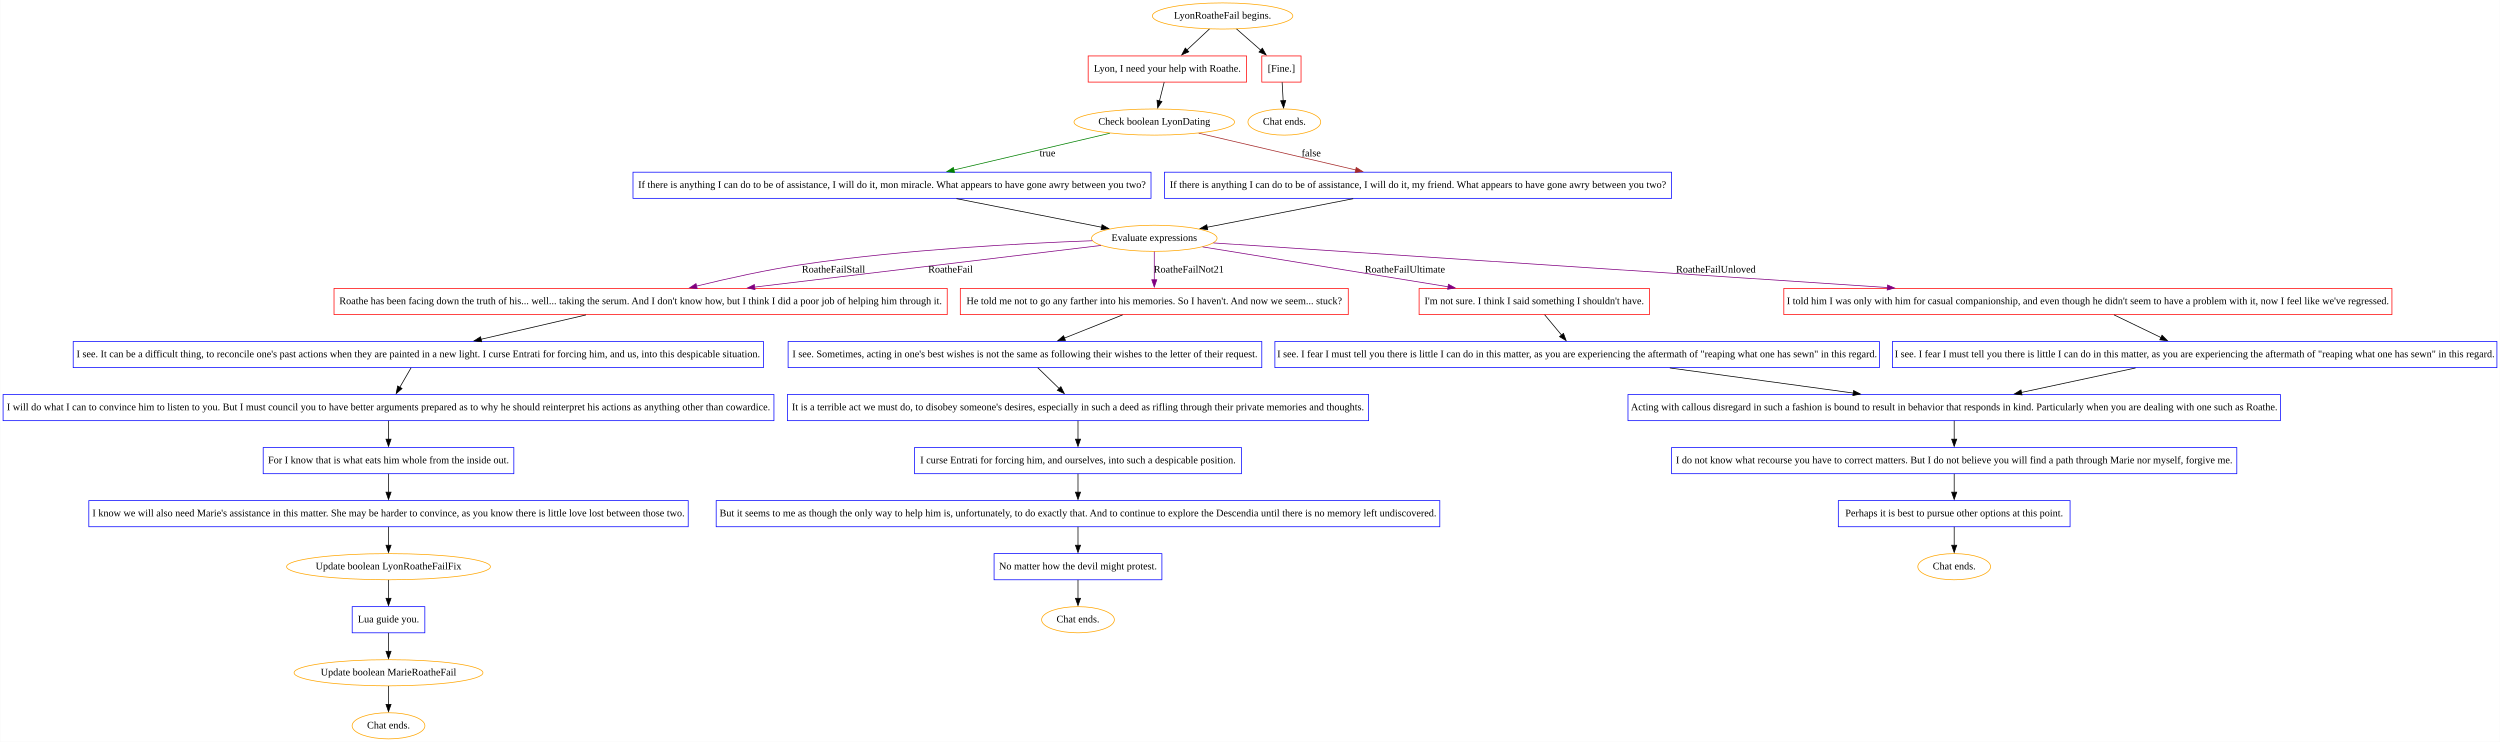
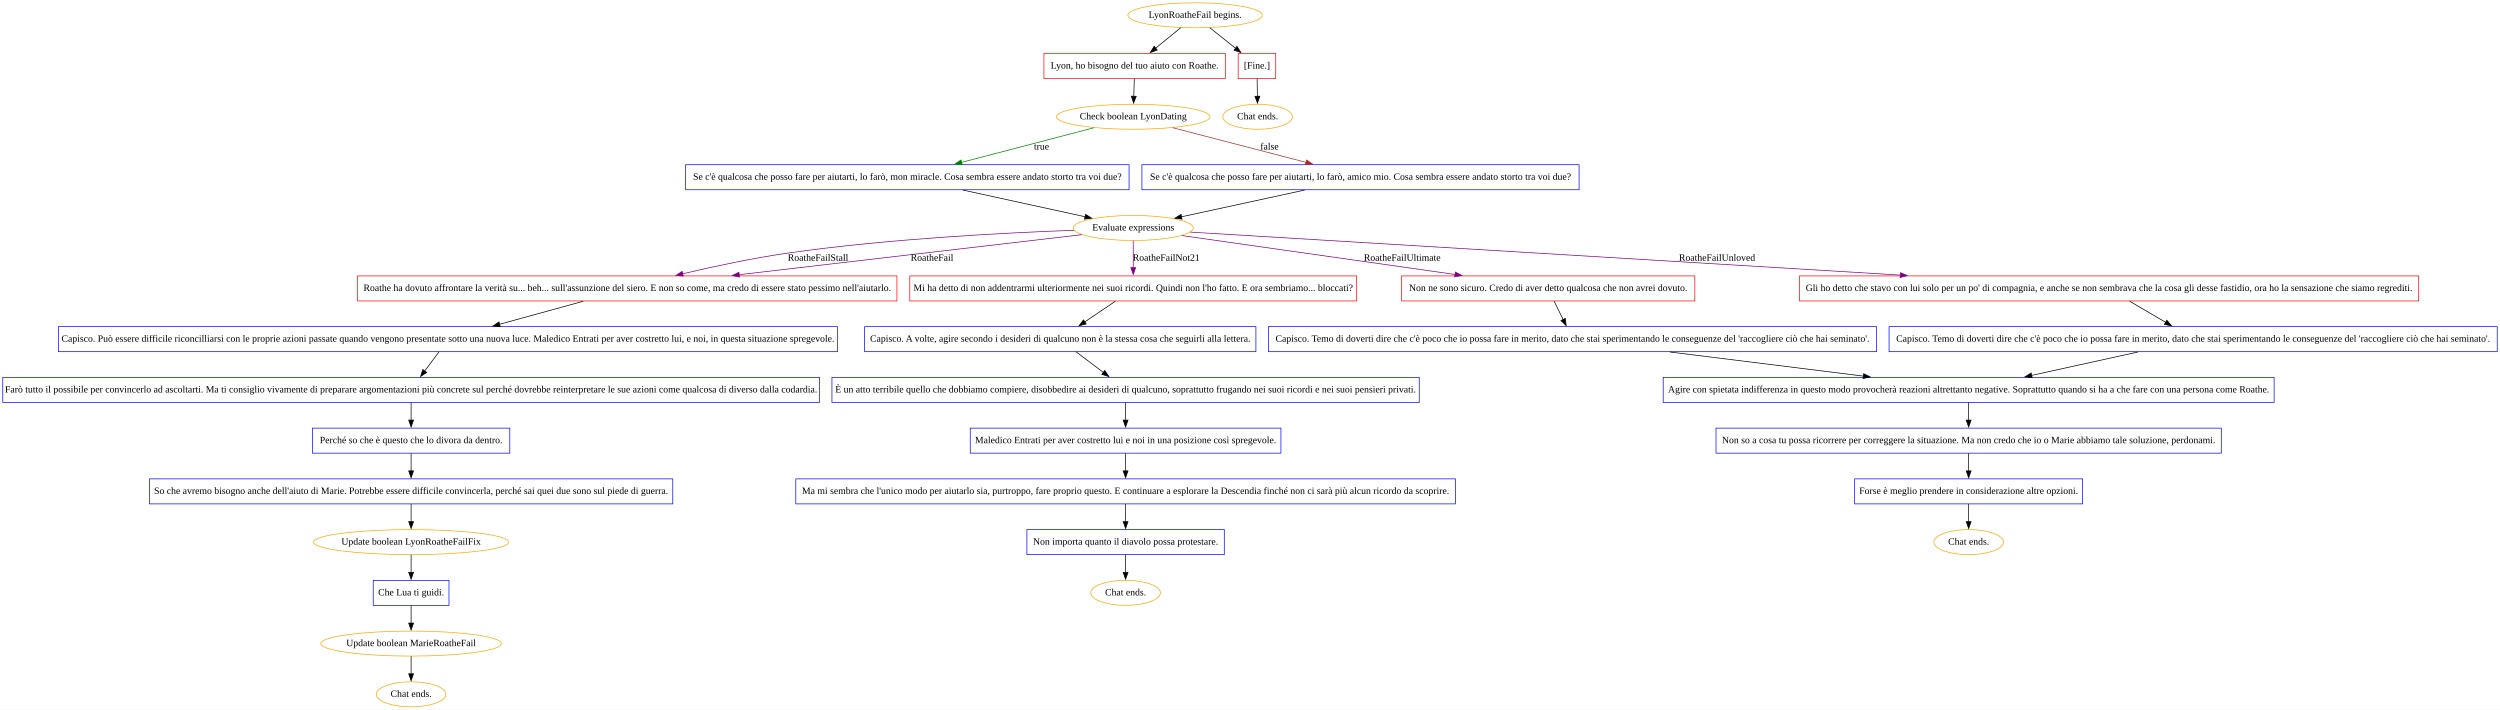
- <svg xmlns="http://www.w3.org/2000/svg" width="3441pt" height="1021pt" viewBox="0.00 0.00 3440.50 1021.00">
+ <svg xmlns="http://www.w3.org/2000/svg" width="3597pt" height="1021pt" viewBox="0.00 0.00 3597.00 1021.00">
  <g id="graph0" class="graph" transform="scale(1 1) rotate(0) translate(4 1017)">
-     <polygon fill="white" stroke="none" points="-4,4 -4,-1017 3436.5,-1017 3436.5,4 -4,4" />
+     <polygon fill="white" stroke="none" points="-4,4 -4,-1017 3593,-1017 3593,4 -4,4" />
    <g id="node1" class="node">
-       <ellipse fill="none" stroke="orange" cx="1678.5" cy="-995" rx="96.68" ry="18" />
-       <text text-anchor="middle" x="1678.5" y="-991.3" font-family="Times New Roman,serif" font-size="14.00">LyonRoatheFail begins.</text>
+       <ellipse fill="none" stroke="orange" cx="1715.5" cy="-995" rx="96.68" ry="18" />
+       <text text-anchor="middle" x="1715.5" y="-991.3" font-family="Times New Roman,serif" font-size="14.00">LyonRoatheFail begins.</text>
    </g>
    <g id="node2" class="node">
-       <polygon fill="none" stroke="red" points="1711.5,-940 1493.5,-940 1493.5,-904 1711.5,-904 1711.5,-940" />
-       <text text-anchor="middle" x="1602.5" y="-918.3" font-family="Times New Roman,serif" font-size="14.00">Lyon, I need your help with Roathe.</text>
+       <polygon fill="none" stroke="red" points="1759,-940 1498,-940 1498,-904 1759,-904 1759,-940" />
+       <text text-anchor="middle" x="1628.5" y="-918.3" font-family="Times New Roman,serif" font-size="14.00">Lyon, ho bisogno del tuo aiuto con Roathe.</text>
    </g>
    <g id="edge1" class="edge">
-       <path fill="none" stroke="black" d="M1660.49,-977.17C1651.23,-968.52 1639.76,-957.81 1629.47,-948.19" />
-       <polygon fill="black" stroke="black" points="1631.98,-945.75 1622.28,-941.48 1627.2,-950.86 1631.98,-945.75" />
+       <path fill="none" stroke="black" d="M1694.88,-977.17C1684.07,-968.35 1670.62,-957.38 1658.66,-947.62" />
+       <polygon fill="black" stroke="black" points="1661.01,-945.01 1651.05,-941.4 1656.59,-950.44 1661.01,-945.01" />
    </g>
    <g id="node3" class="node">
-       <polygon fill="none" stroke="red" points="1786.5,-940 1732.5,-940 1732.5,-904 1786.5,-904 1786.5,-940" />
-       <text text-anchor="middle" x="1759.5" y="-918.3" font-family="Times New Roman,serif" font-size="14.00">[Fine.]</text>
+       <polygon fill="none" stroke="red" points="1831.5,-940 1777.5,-940 1777.5,-904 1831.5,-904 1831.5,-940" />
+       <text text-anchor="middle" x="1804.5" y="-918.3" font-family="Times New Roman,serif" font-size="14.00">[Fine.]</text>
    </g>
    <g id="edge2" class="edge">
-       <path fill="none" stroke="black" d="M1697.7,-977.17C1707.66,-968.44 1720.04,-957.59 1731.09,-947.9" />
-       <polygon fill="black" stroke="black" points="1733.24,-950.67 1738.46,-941.44 1728.63,-945.4 1733.24,-950.67" />
+       <path fill="none" stroke="black" d="M1736.59,-977.17C1747.65,-968.35 1761.41,-957.38 1773.64,-947.62" />
+       <polygon fill="black" stroke="black" points="1775.81,-950.36 1781.45,-941.39 1771.45,-944.89 1775.81,-950.36" />
    </g>
    <g id="node4" class="node">
-       <ellipse fill="none" stroke="orange" cx="1584.5" cy="-849" rx="110.48" ry="18" />
-       <text text-anchor="middle" x="1584.5" y="-845.3" font-family="Times New Roman,serif" font-size="14.00">Check boolean LyonDating</text>
+       <ellipse fill="none" stroke="orange" cx="1626.5" cy="-849" rx="110.48" ry="18" />
+       <text text-anchor="middle" x="1626.5" y="-845.3" font-family="Times New Roman,serif" font-size="14.00">Check boolean LyonDating</text>
    </g>
    <g id="edge3" class="edge">
-       <path fill="none" stroke="black" d="M1598.14,-903.81C1596.17,-896.05 1593.8,-886.68 1591.59,-877.95" />
-       <polygon fill="black" stroke="black" points="1595.04,-877.33 1589.19,-868.5 1588.25,-879.05 1595.04,-877.33" />
+       <path fill="none" stroke="black" d="M1628.02,-903.81C1627.8,-896.14 1627.54,-886.89 1627.3,-878.24" />
+       <polygon fill="black" stroke="black" points="1630.8,-878.44 1627.02,-868.54 1623.81,-878.64 1630.8,-878.44" />
    </g>
    <g id="node5" class="node">
-       <ellipse fill="none" stroke="orange" cx="1763.5" cy="-849" rx="50.09" ry="18" />
-       <text text-anchor="middle" x="1763.5" y="-845.3" font-family="Times New Roman,serif" font-size="14.00">Chat ends.</text>
+       <ellipse fill="none" stroke="orange" cx="1805.5" cy="-849" rx="50.09" ry="18" />
+       <text text-anchor="middle" x="1805.5" y="-845.3" font-family="Times New Roman,serif" font-size="14.00">Chat ends.</text>
    </g>
    <g id="edge4" class="edge">
-       <path fill="none" stroke="black" d="M1760.47,-903.81C1760.9,-896.14 1761.42,-886.89 1761.91,-878.24" />
-       <polygon fill="black" stroke="black" points="1765.39,-878.72 1762.46,-868.54 1758.4,-878.33 1765.39,-878.72" />
+       <path fill="none" stroke="black" d="M1804.74,-903.81C1804.85,-896.23 1804.98,-887.1 1805.1,-878.54" />
+       <polygon fill="black" stroke="black" points="1808.6,-878.59 1805.24,-868.54 1801.6,-878.49 1808.6,-878.59" />
    </g>
    <g id="node6" class="node">
-       <polygon fill="none" stroke="blue" points="1580,-780 867,-780 867,-744 1580,-744 1580,-780" />
-       <text text-anchor="middle" x="1223.5" y="-758.3" font-family="Times New Roman,serif" font-size="14.00">If there is anything I can do to be of assistance, I will do it, mon miracle. What appears to have gone awry between you two?</text>
+       <polygon fill="none" stroke="blue" points="1620.5,-780 982.5,-780 982.5,-744 1620.5,-744 1620.5,-780" />
+       <text text-anchor="middle" x="1301.5" y="-758.3" font-family="Times New Roman,serif" font-size="14.00">Se c'è qualcosa che posso fare per aiutarti, lo farò, mon miracle. Cosa sembra essere andato storto tra voi due?</text>
    </g>
    <g id="edge5" class="edge">
-       <path fill="none" stroke="green" d="M1523.26,-833.58C1464.31,-819.7 1374.64,-798.59 1308.73,-783.07" />
-       <polygon fill="green" stroke="green" points="1309.55,-779.67 1299.01,-780.78 1307.95,-786.48 1309.55,-779.67" />
-       <text text-anchor="middle" x="1437.5" y="-801.8" font-family="Times New Roman,serif" font-size="14.00">true</text>
+       <path fill="none" stroke="green" d="M1569.89,-833.19C1517.18,-819.41 1438.15,-798.74 1379.48,-783.39" />
+       <polygon fill="green" stroke="green" points="1380.43,-780.02 1369.87,-780.88 1378.66,-786.8 1380.43,-780.02" />
+       <text text-anchor="middle" x="1494.5" y="-801.8" font-family="Times New Roman,serif" font-size="14.00">true</text>
    </g>
    <g id="node7" class="node">
-       <polygon fill="none" stroke="blue" points="2296.5,-780 1598.5,-780 1598.5,-744 2296.5,-744 2296.5,-780" />
-       <text text-anchor="middle" x="1947.5" y="-758.3" font-family="Times New Roman,serif" font-size="14.00">If there is anything I can do to be of assistance, I will do it, my friend. What appears to have gone awry between you two?</text>
+       <polygon fill="none" stroke="blue" points="2268,-780 1639,-780 1639,-744 2268,-744 2268,-780" />
+       <text text-anchor="middle" x="1953.5" y="-758.3" font-family="Times New Roman,serif" font-size="14.00">Se c'è qualcosa che posso fare per aiutarti, lo farò, amico mio. Cosa sembra essere andato storto tra voi due?</text>
    </g>
    <g id="edge6" class="edge">
-       <path fill="none" stroke="brown" d="M1645.67,-833.68C1705,-819.78 1795.56,-798.58 1862.01,-783.02" />
-       <polygon fill="brown" stroke="brown" points="1862.46,-786.51 1871.4,-780.82 1860.87,-779.69 1862.46,-786.51" />
-       <text text-anchor="middle" x="1800.5" y="-801.8" font-family="Times New Roman,serif" font-size="14.00">false</text>
+       <path fill="none" stroke="brown" d="M1683.46,-833.19C1736.6,-819.38 1816.34,-798.65 1875.41,-783.3" />
+       <polygon fill="brown" stroke="brown" points="1875.92,-786.78 1884.72,-780.88 1874.16,-780.01 1875.92,-786.78" />
+       <text text-anchor="middle" x="1822.5" y="-801.8" font-family="Times New Roman,serif" font-size="14.00">false</text>
    </g>
    <g id="node8" class="node">
-       <ellipse fill="none" stroke="orange" cx="1584.5" cy="-689" rx="86.38" ry="18" />
-       <text text-anchor="middle" x="1584.5" y="-685.3" font-family="Times New Roman,serif" font-size="14.00">Evaluate expressions</text>
+       <ellipse fill="none" stroke="orange" cx="1626.5" cy="-689" rx="86.38" ry="18" />
+       <text text-anchor="middle" x="1626.5" y="-685.3" font-family="Times New Roman,serif" font-size="14.00">Evaluate expressions</text>
    </g>
    <g id="edge7" class="edge">
-       <path fill="none" stroke="black" d="M1312.27,-743.54C1373.73,-731.45 1454.51,-715.57 1512.07,-704.24" />
-       <polygon fill="black" stroke="black" points="1512.64,-707.7 1521.78,-702.34 1511.29,-700.83 1512.64,-707.7" />
+       <path fill="none" stroke="black" d="M1381.42,-743.54C1435.35,-731.76 1505.81,-716.37 1557.33,-705.11" />
+       <polygon fill="black" stroke="black" points="1557.85,-708.58 1566.87,-703.03 1556.36,-701.74 1557.85,-708.58" />
    </g>
    <g id="edge8" class="edge">
-       <path fill="none" stroke="black" d="M1858.24,-743.54C1796.44,-731.45 1715.21,-715.57 1657.33,-704.24" />
-       <polygon fill="black" stroke="black" points="1658.05,-700.82 1647.56,-702.33 1656.7,-707.69 1658.05,-700.82" />
+       <path fill="none" stroke="black" d="M1873.09,-743.54C1818.74,-731.74 1747.7,-716.32 1695.84,-705.06" />
+       <polygon fill="black" stroke="black" points="1696.74,-701.67 1686.23,-702.97 1695.26,-708.51 1696.74,-701.67" />
    </g>
    <g id="node9" class="node">
-       <polygon fill="none" stroke="red" points="1299.5,-620 455.5,-620 455.5,-584 1299.5,-584 1299.5,-620" />
-       <text text-anchor="middle" x="877.5" y="-598.3" font-family="Times New Roman,serif" font-size="14.00">Roathe has been facing down the truth of his... well... taking the serum. And I don't know how, but I think I did a poor job of helping him through it.</text>
+       <polygon fill="none" stroke="red" points="1286.5,-620 510.5,-620 510.5,-584 1286.5,-584 1286.5,-620" />
+       <text text-anchor="middle" x="898.5" y="-598.3" font-family="Times New Roman,serif" font-size="14.00">Roathe ha dovuto affrontare la verità su... beh... sull'assunzione del siero. E non so come, ma credo di essere stato pessimo nell'aiutarlo.</text>
    </g>
    <g id="edge9" class="edge">
-       <path fill="none" stroke="purple" d="M1511.17,-679.18C1399.08,-665.71 1182.55,-639.67 1034.07,-621.82" />
-       <polygon fill="purple" stroke="purple" points="1034.91,-618.4 1024.56,-620.68 1034.07,-625.35 1034.91,-618.4" />
-       <text text-anchor="middle" x="1304" y="-641.8" font-family="Times New Roman,serif" font-size="14.00">RoatheFail</text>
+       <path fill="none" stroke="purple" d="M1552.69,-679.38C1437.72,-665.96 1213.16,-639.74 1059.52,-621.8" />
+       <polygon fill="purple" stroke="purple" points="1059.96,-618.33 1049.63,-620.65 1059.15,-625.28 1059.96,-618.33" />
+       <text text-anchor="middle" x="1337" y="-641.8" font-family="Times New Roman,serif" font-size="14.00">RoatheFail</text>
    </g>
    <g id="edge10" class="edge">
-       <path fill="none" stroke="purple" d="M1499.28,-685.66C1402.27,-682.11 1239.27,-673.46 1100.5,-653 1051.5,-645.78 997.25,-633.71 954.54,-623.24" />
-       <polygon fill="purple" stroke="purple" points="955.39,-619.84 944.84,-620.84 953.71,-626.64 955.39,-619.84" />
-       <text text-anchor="middle" x="1143" y="-641.8" font-family="Times New Roman,serif" font-size="14.00">RoatheFailStall</text>
+       <path fill="none" stroke="purple" d="M1541.42,-685.66C1442.32,-682.09 1273.87,-673.4 1130.5,-653 1079.36,-645.72 1022.66,-633.58 978.12,-623.08" />
+       <polygon fill="purple" stroke="purple" points="979.08,-619.71 968.54,-620.81 977.46,-626.52 979.08,-619.71" />
+       <text text-anchor="middle" x="1173" y="-641.8" font-family="Times New Roman,serif" font-size="14.00">RoatheFailStall</text>
    </g>
    <g id="node10" class="node">
-       <polygon fill="none" stroke="red" points="2266,-620 1949,-620 1949,-584 2266,-584 2266,-620" />
-       <text text-anchor="middle" x="2107.5" y="-598.3" font-family="Times New Roman,serif" font-size="14.00">I'm not sure. I think I said something I shouldn't have.</text>
+       <polygon fill="none" stroke="red" points="2434.5,-620 2012.5,-620 2012.5,-584 2434.5,-584 2434.5,-620" />
+       <text text-anchor="middle" x="2223.5" y="-598.3" font-family="Times New Roman,serif" font-size="14.00">Non ne sono sicuro. Credo di aver detto qualcosa che non avrei dovuto.</text>
    </g>
    <g id="edge11" class="edge">
-       <path fill="none" stroke="purple" d="M1651,-677.19C1735.95,-663.39 1884.45,-639.25 1988.96,-622.27" />
-       <polygon fill="purple" stroke="purple" points="1989.4,-625.74 1998.71,-620.68 1988.28,-618.83 1989.4,-625.74" />
-       <text text-anchor="middle" x="1929.5" y="-641.8" font-family="Times New Roman,serif" font-size="14.00">RoatheFailUltimate</text>
+       <path fill="none" stroke="purple" d="M1696.45,-678.04C1792.66,-664.34 1967.77,-639.41 2089.62,-622.06" />
+       <polygon fill="purple" stroke="purple" points="2089.96,-625.55 2099.37,-620.67 2088.98,-618.62 2089.96,-625.55" />
+       <text text-anchor="middle" x="2013.5" y="-641.8" font-family="Times New Roman,serif" font-size="14.00">RoatheFailUltimate</text>
    </g>
    <g id="node11" class="node">
-       <polygon fill="none" stroke="red" points="1851.5,-620 1317.5,-620 1317.5,-584 1851.5,-584 1851.5,-620" />
-       <text text-anchor="middle" x="1584.5" y="-598.3" font-family="Times New Roman,serif" font-size="14.00">He told me not to go any farther into his memories. So I haven't. And now we seem... stuck?</text>
+       <polygon fill="none" stroke="red" points="1948,-620 1305,-620 1305,-584 1948,-584 1948,-620" />
+       <text text-anchor="middle" x="1626.5" y="-598.3" font-family="Times New Roman,serif" font-size="14.00">Mi ha detto di non addentrarmi ulteriormente nei suoi ricordi. Quindi non l'ho fatto. E ora sembriamo... bloccati?</text>
    </g>
    <g id="edge12" class="edge">
-       <path fill="none" stroke="purple" d="M1584.5,-670.8C1584.5,-659.58 1584.5,-644.67 1584.5,-631.69" />
-       <polygon fill="purple" stroke="purple" points="1588,-631.98 1584.5,-621.98 1581,-631.98 1588,-631.98" />
-       <text text-anchor="middle" x="1632" y="-641.8" font-family="Times New Roman,serif" font-size="14.00">RoatheFailNot21</text>
+       <path fill="none" stroke="purple" d="M1626.5,-670.8C1626.5,-659.58 1626.5,-644.67 1626.5,-631.69" />
+       <polygon fill="purple" stroke="purple" points="1630,-631.98 1626.5,-621.98 1623,-631.98 1630,-631.98" />
+       <text text-anchor="middle" x="1674" y="-641.8" font-family="Times New Roman,serif" font-size="14.00">RoatheFailNot21</text>
    </g>
    <g id="node12" class="node">
-       <polygon fill="none" stroke="red" points="3288,-620 2451,-620 2451,-584 3288,-584 3288,-620" />
-       <text text-anchor="middle" x="2869.5" y="-598.3" font-family="Times New Roman,serif" font-size="14.00">I told him I was only with him for casual companionship, and even though he didn't seem to have a problem with it, now I feel like we've regressed.</text>
+       <polygon fill="none" stroke="red" points="3476,-620 2585,-620 2585,-584 3476,-584 3476,-620" />
+       <text text-anchor="middle" x="3030.5" y="-598.3" font-family="Times New Roman,serif" font-size="14.00">Gli ho detto che stavo con lui solo per un po' di compagnia, e anche se non sembrava che la cosa gli desse fastidio, ora ho la sensazione che siamo regrediti.</text>
    </g>
    <g id="edge13" class="edge">
-       <path fill="none" stroke="purple" d="M1665.86,-682.62C1848.6,-670.53 2298.68,-640.76 2593.69,-621.24" />
-       <polygon fill="purple" stroke="purple" points="2593.74,-624.75 2603.48,-620.6 2593.28,-617.76 2593.74,-624.75" />
-       <text text-anchor="middle" x="2357.5" y="-641.8" font-family="Times New Roman,serif" font-size="14.00">RoatheFailUnloved</text>
+       <path fill="none" stroke="purple" d="M1708.57,-683.03C1903.94,-671.2 2404.6,-640.89 2730.64,-621.15" />
+       <polygon fill="purple" stroke="purple" points="2730.4,-624.68 2740.17,-620.58 2729.97,-617.69 2730.4,-624.68" />
+       <text text-anchor="middle" x="2466.5" y="-641.8" font-family="Times New Roman,serif" font-size="14.00">RoatheFailUnloved</text>
    </g>
    <g id="node13" class="node">
-       <polygon fill="none" stroke="blue" points="1046.5,-547 96.5,-547 96.5,-511 1046.5,-511 1046.5,-547" />
-       <text text-anchor="middle" x="571.5" y="-525.3" font-family="Times New Roman,serif" font-size="14.00">I see. It can be a difficult thing, to reconcile one's past actions when they are painted in a new light. I curse Entrati for forcing him, and us, into this despicable situation.</text>
+       <polygon fill="none" stroke="blue" points="1201,-547 80,-547 80,-511 1201,-511 1201,-547" />
+       <text text-anchor="middle" x="640.5" y="-525.3" font-family="Times New Roman,serif" font-size="14.00">Capisco. Può essere difficile riconcilliarsi con le proprie azioni passate quando vengono presentate sotto una nuova luce. Maledico Entrati per aver costretto lui, e noi, in questa situazione spregevole.</text>
    </g>
    <g id="edge14" class="edge">
-       <path fill="none" stroke="black" d="M802.25,-583.54C758.52,-573.39 703.25,-560.57 657.76,-550.02" />
-       <polygon fill="black" stroke="black" points="658.73,-546.65 648.2,-547.8 657.15,-553.47 658.73,-546.65" />
+       <path fill="none" stroke="black" d="M835.06,-583.54C798.66,-573.53 752.79,-560.9 714.73,-550.43" />
+       <polygon fill="black" stroke="black" points="715.73,-547.07 705.16,-547.79 713.87,-553.82 715.73,-547.07" />
    </g>
    <g id="node14" class="node">
-       <polygon fill="none" stroke="blue" points="2582.5,-547 1750.5,-547 1750.5,-511 2582.5,-511 2582.5,-547" />
-       <text text-anchor="middle" x="2166.5" y="-525.3" font-family="Times New Roman,serif" font-size="14.00">I see. I fear I must tell you there is little I can do in this matter, as you are experiencing the aftermath of "reaping what one has sewn" in this regard.</text>
+       <polygon fill="none" stroke="blue" points="2696,-547 1821,-547 1821,-511 2696,-511 2696,-547" />
+       <text text-anchor="middle" x="2258.5" y="-525.3" font-family="Times New Roman,serif" font-size="14.00">Capisco. Temo di doverti dire che c'è poco che io possa fare in merito, dato che stai sperimentando le conseguenze del 'raccogliere ciò che hai seminato'.</text>
    </g>
    <g id="edge15" class="edge">
-       <path fill="none" stroke="black" d="M2121.78,-583.81C2128.81,-575.35 2137.43,-564.98 2145.22,-555.61" />
-       <polygon fill="black" stroke="black" points="2147.68,-558.12 2151.38,-548.19 2142.3,-553.65 2147.68,-558.12" />
+       <path fill="none" stroke="black" d="M2231.97,-583.81C2235.93,-575.79 2240.73,-566.05 2245.16,-557.07" />
+       <polygon fill="black" stroke="black" points="2248.15,-558.9 2249.44,-548.39 2241.88,-555.81 2248.15,-558.9" />
    </g>
    <g id="node15" class="node">
-       <polygon fill="none" stroke="blue" points="1732.5,-547 1080.5,-547 1080.5,-511 1732.5,-511 1732.5,-547" />
-       <text text-anchor="middle" x="1406.5" y="-525.3" font-family="Times New Roman,serif" font-size="14.00">I see. Sometimes, acting in one's best wishes is not the same as following their wishes to the letter of their request.</text>
+       <polygon fill="none" stroke="blue" points="1803,-547 1240,-547 1240,-511 1803,-511 1803,-547" />
+       <text text-anchor="middle" x="1521.5" y="-525.3" font-family="Times New Roman,serif" font-size="14.00">Capisco. A volte, agire secondo i desideri di qualcuno non è la stessa cosa che seguirli alla lettera.</text>
    </g>
    <g id="edge16" class="edge">
-       <path fill="none" stroke="black" d="M1540.96,-583.63C1516.71,-573.96 1486.32,-561.84 1460.56,-551.56" />
-       <polygon fill="black" stroke="black" points="1462.2,-548.45 1451.62,-548 1459.61,-554.95 1462.2,-548.45" />
+       <path fill="none" stroke="black" d="M1600.81,-583.63C1587.47,-574.61 1570.96,-563.44 1556.46,-553.64" />
+       <polygon fill="black" stroke="black" points="1558.78,-550.99 1548.54,-548.28 1554.86,-556.78 1558.78,-550.99" />
    </g>
    <g id="node16" class="node">
-       <polygon fill="none" stroke="blue" points="3432.5,-547 2600.5,-547 2600.5,-511 3432.5,-511 3432.5,-547" />
-       <text text-anchor="middle" x="3016.5" y="-525.3" font-family="Times New Roman,serif" font-size="14.00">I see. I fear I must tell you there is little I can do in this matter, as you are experiencing the aftermath of "reaping what one has sewn" in this regard.</text>
+       <polygon fill="none" stroke="blue" points="3589,-547 2714,-547 2714,-511 3589,-511 3589,-547" />
+       <text text-anchor="middle" x="3151.5" y="-525.3" font-family="Times New Roman,serif" font-size="14.00">Capisco. Temo di doverti dire che c'è poco che io possa fare in merito, dato che stai sperimentando le conseguenze del 'raccogliere ciò che hai seminato'.</text>
    </g>
    <g id="edge17" class="edge">
-       <path fill="none" stroke="black" d="M2905.46,-583.63C2924.95,-574.22 2949.25,-562.48 2970.14,-552.39" />
-       <polygon fill="black" stroke="black" points="2971.56,-555.59 2979.04,-548.09 2968.51,-549.29 2971.56,-555.59" />
+       <path fill="none" stroke="black" d="M3060.1,-583.63C3075.77,-574.43 3095.23,-563.02 3112.16,-553.08" />
+       <polygon fill="black" stroke="black" points="3113.63,-556.28 3120.48,-548.2 3110.08,-550.24 3113.63,-556.28" />
    </g>
    <g id="node17" class="node">
-       <polygon fill="none" stroke="blue" points="1061,-474 0,-474 0,-438 1061,-438 1061,-474" />
-       <text text-anchor="middle" x="530.5" y="-452.3" font-family="Times New Roman,serif" font-size="14.00">I will do what I can to convince him to listen to you. But I must council you to have better arguments prepared as to why he should reinterpret his actions as anything other than cowardice.</text>
+       <polygon fill="none" stroke="blue" points="1175,-474 0,-474 0,-438 1175,-438 1175,-474" />
+       <text text-anchor="middle" x="587.5" y="-452.3" font-family="Times New Roman,serif" font-size="14.00">Farò tutto il possibile per convincerlo ad ascoltarti. Ma ti consiglio vivamente di preparare argomentazioni più concrete sul perché dovrebbe reinterpretare le sue azioni come qualcosa di diverso dalla codardia.</text>
    </g>
    <g id="edge18" class="edge">
-       <path fill="none" stroke="black" d="M561.58,-510.81C556.89,-502.7 551.19,-492.84 545.96,-483.78" />
-       <polygon fill="black" stroke="black" points="549.12,-482.25 541.09,-475.34 543.06,-485.75 549.12,-482.25" />
+       <path fill="none" stroke="black" d="M627.67,-510.81C621.49,-502.53 613.93,-492.41 607.05,-483.19" />
+       <polygon fill="black" stroke="black" points="609.9,-481.16 601.12,-475.24 604.29,-485.35 609.9,-481.16" />
    </g>
    <g id="node18" class="node">
-       <polygon fill="none" stroke="blue" points="3134.5,-474 2236.5,-474 2236.5,-438 3134.5,-438 3134.5,-474" />
-       <text text-anchor="middle" x="2685.5" y="-452.3" font-family="Times New Roman,serif" font-size="14.00">Acting with callous disregard in such a fashion is bound to result in behavior that responds in kind. Particularly when you are dealing with one such as Roathe.</text>
+       <polygon fill="none" stroke="blue" points="3268,-474 2389,-474 2389,-438 3268,-438 3268,-474" />
+       <text text-anchor="middle" x="2828.5" y="-452.3" font-family="Times New Roman,serif" font-size="14.00">Agire con spietata indifferenza in questo modo provocherà reazioni altrettanto negative. Soprattutto quando si ha a che fare con una persona come Roathe.</text>
    </g>
    <g id="edge19" class="edge">
-       <path fill="none" stroke="black" d="M2294.13,-510.54C2370.81,-500.05 2468.41,-486.7 2546.96,-475.95" />
-       <polygon fill="black" stroke="black" points="2546.98,-479.48 2556.42,-474.66 2546.04,-472.55 2546.98,-479.48" />
+       <path fill="none" stroke="black" d="M2398.67,-510.54C2483.14,-500.02 2590.74,-486.62 2677.14,-475.85" />
+       <polygon fill="black" stroke="black" points="2677.39,-479.35 2686.88,-474.64 2676.52,-472.4 2677.39,-479.35" />
    </g>
    <g id="node19" class="node">
-       <polygon fill="none" stroke="blue" points="1879.5,-474 1079.5,-474 1079.5,-438 1879.5,-438 1879.5,-474" />
-       <text text-anchor="middle" x="1479.5" y="-452.3" font-family="Times New Roman,serif" font-size="14.00">It is a terrible act we must do, to disobey someone's desires, especially in such a deed as rifling through their private memories and thoughts.</text>
+       <polygon fill="none" stroke="blue" points="2038,-474 1193,-474 1193,-438 2038,-438 2038,-474" />
+       <text text-anchor="middle" x="1615.5" y="-452.3" font-family="Times New Roman,serif" font-size="14.00">È un atto terribile quello che dobbiamo compiere, disobbedire ai desideri di qualcuno, soprattutto frugando nei suoi ricordi e nei suoi pensieri privati.</text>
    </g>
    <g id="edge20" class="edge">
-       <path fill="none" stroke="black" d="M1424.17,-510.81C1432.98,-502.24 1443.81,-491.71 1453.54,-482.24" />
-       <polygon fill="black" stroke="black" points="1455.93,-484.81 1460.65,-475.33 1451.04,-479.79 1455.93,-484.81" />
+       <path fill="none" stroke="black" d="M1544.25,-510.81C1556.06,-501.9 1570.68,-490.86 1583.59,-481.1" />
+       <polygon fill="black" stroke="black" points="1585.55,-484.01 1591.42,-475.19 1581.33,-478.42 1585.55,-484.01" />
    </g>
    <g id="edge21" class="edge">
-       <path fill="none" stroke="black" d="M2935.1,-510.54C2887.5,-500.33 2827.25,-487.41 2777.87,-476.81" />
-       <polygon fill="black" stroke="black" points="2778.86,-473.45 2768.35,-474.77 2777.39,-480.29 2778.86,-473.45" />
+       <path fill="none" stroke="black" d="M3072.07,-510.54C3025.72,-500.35 2967.07,-487.46 2918.95,-476.88" />
+       <polygon fill="black" stroke="black" points="2919.9,-473.51 2909.38,-474.78 2918.39,-480.34 2919.9,-473.51" />
    </g>
    <g id="node20" class="node">
-       <polygon fill="none" stroke="blue" points="703,-401 358,-401 358,-365 703,-365 703,-401" />
-       <text text-anchor="middle" x="530.5" y="-379.3" font-family="Times New Roman,serif" font-size="14.00">For I know that is what eats him whole from the inside out.</text>
+       <polygon fill="none" stroke="blue" points="729.5,-401 445.5,-401 445.5,-365 729.5,-365 729.5,-401" />
+       <text text-anchor="middle" x="587.5" y="-379.3" font-family="Times New Roman,serif" font-size="14.00">Perché so che è questo che lo divora da dentro.</text>
    </g>
    <g id="edge22" class="edge">
-       <path fill="none" stroke="black" d="M530.5,-437.81C530.5,-430.23 530.5,-421.1 530.5,-412.54" />
-       <polygon fill="black" stroke="black" points="534,-412.54 530.5,-402.54 527,-412.54 534,-412.54" />
+       <path fill="none" stroke="black" d="M587.5,-437.81C587.5,-430.23 587.5,-421.1 587.5,-412.54" />
+       <polygon fill="black" stroke="black" points="591,-412.54 587.5,-402.54 584,-412.54 591,-412.54" />
    </g>
    <g id="node21" class="node">
-       <polygon fill="none" stroke="blue" points="3074.5,-401 2296.5,-401 2296.5,-365 3074.5,-365 3074.5,-401" />
-       <text text-anchor="middle" x="2685.5" y="-379.3" font-family="Times New Roman,serif" font-size="14.00">I do not know what recourse you have to correct matters. But I do not believe you will find a path through Marie nor myself, forgive me.</text>
+       <polygon fill="none" stroke="blue" points="3192,-401 2465,-401 2465,-365 3192,-365 3192,-401" />
+       <text text-anchor="middle" x="2828.5" y="-379.3" font-family="Times New Roman,serif" font-size="14.00">Non so a cosa tu possa ricorrere per correggere la situazione. Ma non credo che io o Marie abbiamo tale soluzione, perdonami.</text>
    </g>
    <g id="edge23" class="edge">
-       <path fill="none" stroke="black" d="M2685.5,-437.81C2685.5,-430.23 2685.5,-421.1 2685.5,-412.54" />
-       <polygon fill="black" stroke="black" points="2689,-412.54 2685.5,-402.54 2682,-412.54 2689,-412.54" />
+       <path fill="none" stroke="black" d="M2828.5,-437.81C2828.5,-430.23 2828.5,-421.1 2828.5,-412.54" />
+       <polygon fill="black" stroke="black" points="2832,-412.54 2828.5,-402.54 2825,-412.54 2832,-412.54" />
    </g>
    <g id="node22" class="node">
-       <polygon fill="none" stroke="blue" points="1704.5,-401 1254.5,-401 1254.5,-365 1704.5,-365 1704.5,-401" />
-       <text text-anchor="middle" x="1479.5" y="-379.3" font-family="Times New Roman,serif" font-size="14.00">I curse Entrati for forcing him, and ourselves, into such a despicable position.</text>
+       <polygon fill="none" stroke="blue" points="1839,-401 1392,-401 1392,-365 1839,-365 1839,-401" />
+       <text text-anchor="middle" x="1615.5" y="-379.3" font-family="Times New Roman,serif" font-size="14.00">Maledico Entrati per aver costretto lui e noi in una posizione così spregevole.</text>
    </g>
    <g id="edge24" class="edge">
-       <path fill="none" stroke="black" d="M1479.5,-437.81C1479.5,-430.23 1479.5,-421.1 1479.5,-412.54" />
-       <polygon fill="black" stroke="black" points="1483,-412.54 1479.5,-402.54 1476,-412.54 1483,-412.54" />
+       <path fill="none" stroke="black" d="M1615.5,-437.81C1615.5,-430.23 1615.5,-421.1 1615.5,-412.54" />
+       <polygon fill="black" stroke="black" points="1619,-412.54 1615.5,-402.54 1612,-412.54 1619,-412.54" />
    </g>
    <g id="node23" class="node">
-       <polygon fill="none" stroke="blue" points="943,-328 118,-328 118,-292 943,-292 943,-328" />
-       <text text-anchor="middle" x="530.5" y="-306.3" font-family="Times New Roman,serif" font-size="14.00">I know we will also need Marie's assistance in this matter. She may be harder to convince, as you know there is little love lost between those two.</text>
+       <polygon fill="none" stroke="blue" points="964,-328 211,-328 211,-292 964,-292 964,-328" />
+       <text text-anchor="middle" x="587.5" y="-306.3" font-family="Times New Roman,serif" font-size="14.00">So che avremo bisogno anche dell'aiuto di Marie. Potrebbe essere difficile convincerla, perché sai quei due sono sul piede di guerra.</text>
    </g>
    <g id="edge25" class="edge">
-       <path fill="none" stroke="black" d="M530.5,-364.81C530.5,-357.23 530.5,-348.1 530.5,-339.54" />
-       <polygon fill="black" stroke="black" points="534,-339.54 530.5,-329.54 527,-339.54 534,-339.54" />
+       <path fill="none" stroke="black" d="M587.5,-364.81C587.5,-357.23 587.5,-348.1 587.5,-339.54" />
+       <polygon fill="black" stroke="black" points="591,-339.54 587.5,-329.54 584,-339.54 591,-339.54" />
    </g>
    <g id="node24" class="node">
-       <polygon fill="none" stroke="blue" points="2845,-328 2526,-328 2526,-292 2845,-292 2845,-328" />
-       <text text-anchor="middle" x="2685.5" y="-306.3" font-family="Times New Roman,serif" font-size="14.00">Perhaps it is best to pursue other options at this point.</text>
+       <polygon fill="none" stroke="blue" points="2992.5,-328 2664.5,-328 2664.5,-292 2992.5,-292 2992.5,-328" />
+       <text text-anchor="middle" x="2828.5" y="-306.3" font-family="Times New Roman,serif" font-size="14.00">Forse è meglio prendere in considerazione altre opzioni.</text>
    </g>
    <g id="edge26" class="edge">
-       <path fill="none" stroke="black" d="M2685.5,-364.81C2685.5,-357.23 2685.5,-348.1 2685.5,-339.54" />
-       <polygon fill="black" stroke="black" points="2689,-339.54 2685.5,-329.54 2682,-339.54 2689,-339.54" />
+       <path fill="none" stroke="black" d="M2828.5,-364.81C2828.5,-357.23 2828.5,-348.1 2828.5,-339.54" />
+       <polygon fill="black" stroke="black" points="2832,-339.54 2828.5,-329.54 2825,-339.54 2832,-339.54" />
    </g>
    <g id="node25" class="node">
-       <polygon fill="none" stroke="blue" points="1977.5,-328 981.5,-328 981.5,-292 1977.5,-292 1977.5,-328" />
-       <text text-anchor="middle" x="1479.5" y="-306.3" font-family="Times New Roman,serif" font-size="14.00">But it seems to me as though the only way to help him is, unfortunately, to do exactly that. And to continue to explore the Descendia until there is no memory left undiscovered.</text>
+       <polygon fill="none" stroke="blue" points="2090,-328 1141,-328 1141,-292 2090,-292 2090,-328" />
+       <text text-anchor="middle" x="1615.5" y="-306.3" font-family="Times New Roman,serif" font-size="14.00">Ma mi sembra che l'unico modo per aiutarlo sia, purtroppo, fare proprio questo. E continuare a esplorare la Descendia finché non ci sarà più alcun ricordo da scoprire.</text>
    </g>
    <g id="edge27" class="edge">
-       <path fill="none" stroke="black" d="M1479.5,-364.81C1479.5,-357.23 1479.5,-348.1 1479.5,-339.54" />
-       <polygon fill="black" stroke="black" points="1483,-339.54 1479.5,-329.54 1476,-339.54 1483,-339.54" />
+       <path fill="none" stroke="black" d="M1615.5,-364.81C1615.5,-357.23 1615.5,-348.1 1615.5,-339.54" />
+       <polygon fill="black" stroke="black" points="1619,-339.54 1615.5,-329.54 1612,-339.54 1619,-339.54" />
    </g>
    <g id="node26" class="node">
-       <ellipse fill="none" stroke="orange" cx="530.5" cy="-237" rx="140.28" ry="18" />
-       <text text-anchor="middle" x="530.5" y="-233.3" font-family="Times New Roman,serif" font-size="14.00">Update boolean LyonRoatheFailFix</text>
+       <ellipse fill="none" stroke="orange" cx="587.5" cy="-237" rx="140.28" ry="18" />
+       <text text-anchor="middle" x="587.5" y="-233.3" font-family="Times New Roman,serif" font-size="14.00">Update boolean LyonRoatheFailFix</text>
    </g>
    <g id="edge28" class="edge">
-       <path fill="none" stroke="black" d="M530.5,-291.81C530.5,-284.23 530.5,-275.1 530.5,-266.54" />
-       <polygon fill="black" stroke="black" points="534,-266.54 530.5,-256.54 527,-266.54 534,-266.54" />
+       <path fill="none" stroke="black" d="M587.5,-291.81C587.5,-284.23 587.5,-275.1 587.5,-266.54" />
+       <polygon fill="black" stroke="black" points="591,-266.54 587.5,-256.54 584,-266.54 591,-266.54" />
    </g>
    <g id="node27" class="node">
-       <ellipse fill="none" stroke="orange" cx="2685.5" cy="-237" rx="50.09" ry="18" />
-       <text text-anchor="middle" x="2685.5" y="-233.3" font-family="Times New Roman,serif" font-size="14.00">Chat ends.</text>
+       <ellipse fill="none" stroke="orange" cx="2828.5" cy="-237" rx="50.09" ry="18" />
+       <text text-anchor="middle" x="2828.5" y="-233.3" font-family="Times New Roman,serif" font-size="14.00">Chat ends.</text>
    </g>
    <g id="edge29" class="edge">
-       <path fill="none" stroke="black" d="M2685.5,-291.81C2685.5,-284.23 2685.5,-275.1 2685.5,-266.54" />
-       <polygon fill="black" stroke="black" points="2689,-266.54 2685.5,-256.54 2682,-266.54 2689,-266.54" />
+       <path fill="none" stroke="black" d="M2828.5,-291.81C2828.5,-284.23 2828.5,-275.1 2828.5,-266.54" />
+       <polygon fill="black" stroke="black" points="2832,-266.54 2828.5,-256.54 2825,-266.54 2832,-266.54" />
    </g>
    <g id="node28" class="node">
-       <polygon fill="none" stroke="blue" points="1595,-255 1364,-255 1364,-219 1595,-219 1595,-255" />
-       <text text-anchor="middle" x="1479.5" y="-233.3" font-family="Times New Roman,serif" font-size="14.00">No matter how the devil might protest.</text>
+       <polygon fill="none" stroke="blue" points="1757.5,-255 1473.5,-255 1473.5,-219 1757.5,-219 1757.5,-255" />
+       <text text-anchor="middle" x="1615.5" y="-233.3" font-family="Times New Roman,serif" font-size="14.00">Non importa quanto il diavolo possa protestare.</text>
    </g>
    <g id="edge30" class="edge">
-       <path fill="none" stroke="black" d="M1479.5,-291.81C1479.5,-284.23 1479.5,-275.1 1479.5,-266.54" />
-       <polygon fill="black" stroke="black" points="1483,-266.54 1479.5,-256.54 1476,-266.54 1483,-266.54" />
+       <path fill="none" stroke="black" d="M1615.5,-291.81C1615.5,-284.23 1615.5,-275.1 1615.5,-266.54" />
+       <polygon fill="black" stroke="black" points="1619,-266.54 1615.5,-256.54 1612,-266.54 1619,-266.54" />
    </g>
    <g id="node29" class="node">
-       <polygon fill="none" stroke="blue" points="580.5,-182 480.5,-182 480.5,-146 580.5,-146 580.5,-182" />
-       <text text-anchor="middle" x="530.5" y="-160.3" font-family="Times New Roman,serif" font-size="14.00">Lua guide you.</text>
+       <polygon fill="none" stroke="blue" points="642,-182 533,-182 533,-146 642,-146 642,-182" />
+       <text text-anchor="middle" x="587.5" y="-160.3" font-family="Times New Roman,serif" font-size="14.00">Che Lua ti guidi.</text>
    </g>
    <g id="edge31" class="edge">
-       <path fill="none" stroke="black" d="M530.5,-218.81C530.5,-211.23 530.5,-202.1 530.5,-193.54" />
-       <polygon fill="black" stroke="black" points="534,-193.54 530.5,-183.54 527,-193.54 534,-193.54" />
+       <path fill="none" stroke="black" d="M587.5,-218.81C587.5,-211.23 587.5,-202.1 587.5,-193.54" />
+       <polygon fill="black" stroke="black" points="591,-193.54 587.5,-183.54 584,-193.54 591,-193.54" />
    </g>
    <g id="node30" class="node">
-       <ellipse fill="none" stroke="orange" cx="1479.5" cy="-164" rx="50.09" ry="18" />
-       <text text-anchor="middle" x="1479.5" y="-160.3" font-family="Times New Roman,serif" font-size="14.00">Chat ends.</text>
+       <ellipse fill="none" stroke="orange" cx="1615.5" cy="-164" rx="50.09" ry="18" />
+       <text text-anchor="middle" x="1615.5" y="-160.3" font-family="Times New Roman,serif" font-size="14.00">Chat ends.</text>
    </g>
    <g id="edge32" class="edge">
-       <path fill="none" stroke="black" d="M1479.5,-218.81C1479.5,-211.23 1479.5,-202.1 1479.5,-193.54" />
-       <polygon fill="black" stroke="black" points="1483,-193.54 1479.5,-183.54 1476,-193.54 1483,-193.54" />
+       <path fill="none" stroke="black" d="M1615.5,-218.81C1615.5,-211.23 1615.5,-202.1 1615.5,-193.54" />
+       <polygon fill="black" stroke="black" points="1619,-193.54 1615.5,-183.54 1612,-193.54 1619,-193.54" />
    </g>
    <g id="node31" class="node">
-       <ellipse fill="none" stroke="orange" cx="530.5" cy="-91" rx="129.98" ry="18" />
-       <text text-anchor="middle" x="530.5" y="-87.3" font-family="Times New Roman,serif" font-size="14.00">Update boolean MarieRoatheFail</text>
+       <ellipse fill="none" stroke="orange" cx="587.5" cy="-91" rx="129.98" ry="18" />
+       <text text-anchor="middle" x="587.5" y="-87.3" font-family="Times New Roman,serif" font-size="14.00">Update boolean MarieRoatheFail</text>
    </g>
    <g id="edge33" class="edge">
-       <path fill="none" stroke="black" d="M530.5,-145.81C530.5,-138.23 530.5,-129.1 530.5,-120.54" />
-       <polygon fill="black" stroke="black" points="534,-120.54 530.5,-110.54 527,-120.54 534,-120.54" />
+       <path fill="none" stroke="black" d="M587.5,-145.81C587.5,-138.23 587.5,-129.1 587.5,-120.54" />
+       <polygon fill="black" stroke="black" points="591,-120.54 587.5,-110.54 584,-120.54 591,-120.54" />
    </g>
    <g id="node32" class="node">
-       <ellipse fill="none" stroke="orange" cx="530.5" cy="-18" rx="50.09" ry="18" />
-       <text text-anchor="middle" x="530.5" y="-14.3" font-family="Times New Roman,serif" font-size="14.00">Chat ends.</text>
+       <ellipse fill="none" stroke="orange" cx="587.5" cy="-18" rx="50.09" ry="18" />
+       <text text-anchor="middle" x="587.5" y="-14.3" font-family="Times New Roman,serif" font-size="14.00">Chat ends.</text>
    </g>
    <g id="edge34" class="edge">
-       <path fill="none" stroke="black" d="M530.5,-72.81C530.5,-65.23 530.5,-56.1 530.5,-47.54" />
-       <polygon fill="black" stroke="black" points="534,-47.54 530.5,-37.54 527,-47.54 534,-47.54" />
+       <path fill="none" stroke="black" d="M587.5,-72.81C587.5,-65.23 587.5,-56.1 587.5,-47.54" />
+       <polygon fill="black" stroke="black" points="591,-47.54 587.5,-37.54 584,-47.54 591,-47.54" />
    </g>
  </g>
</svg>
